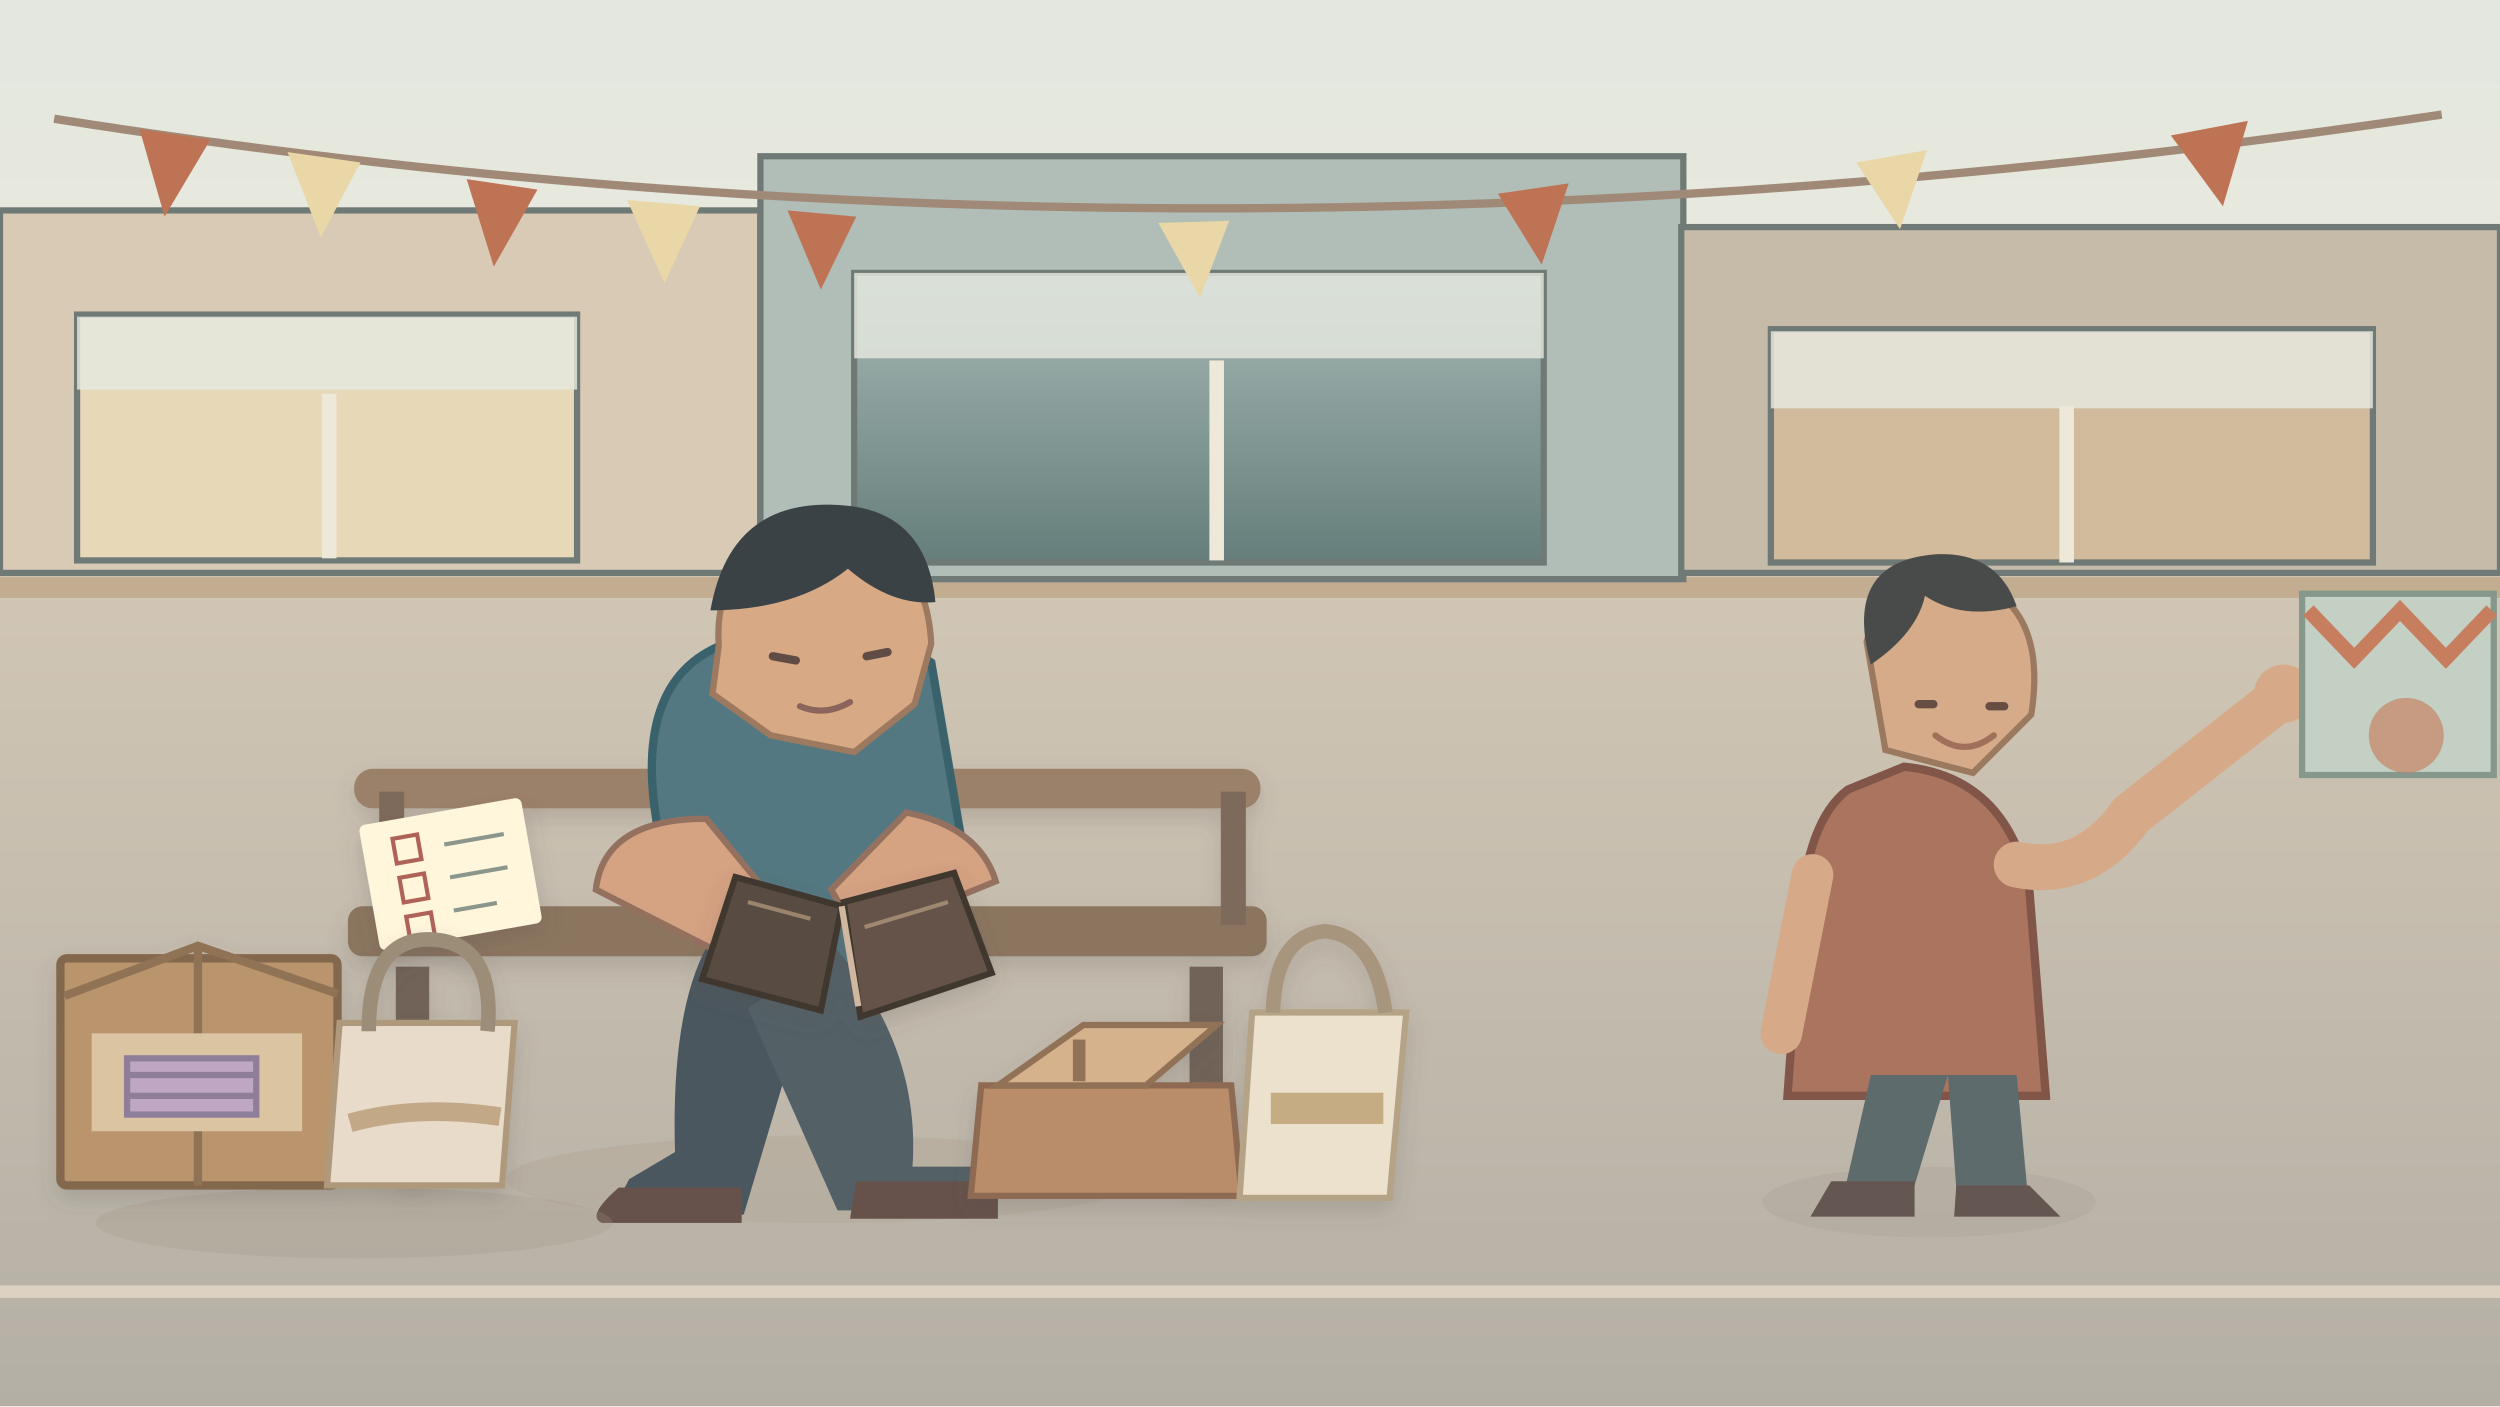
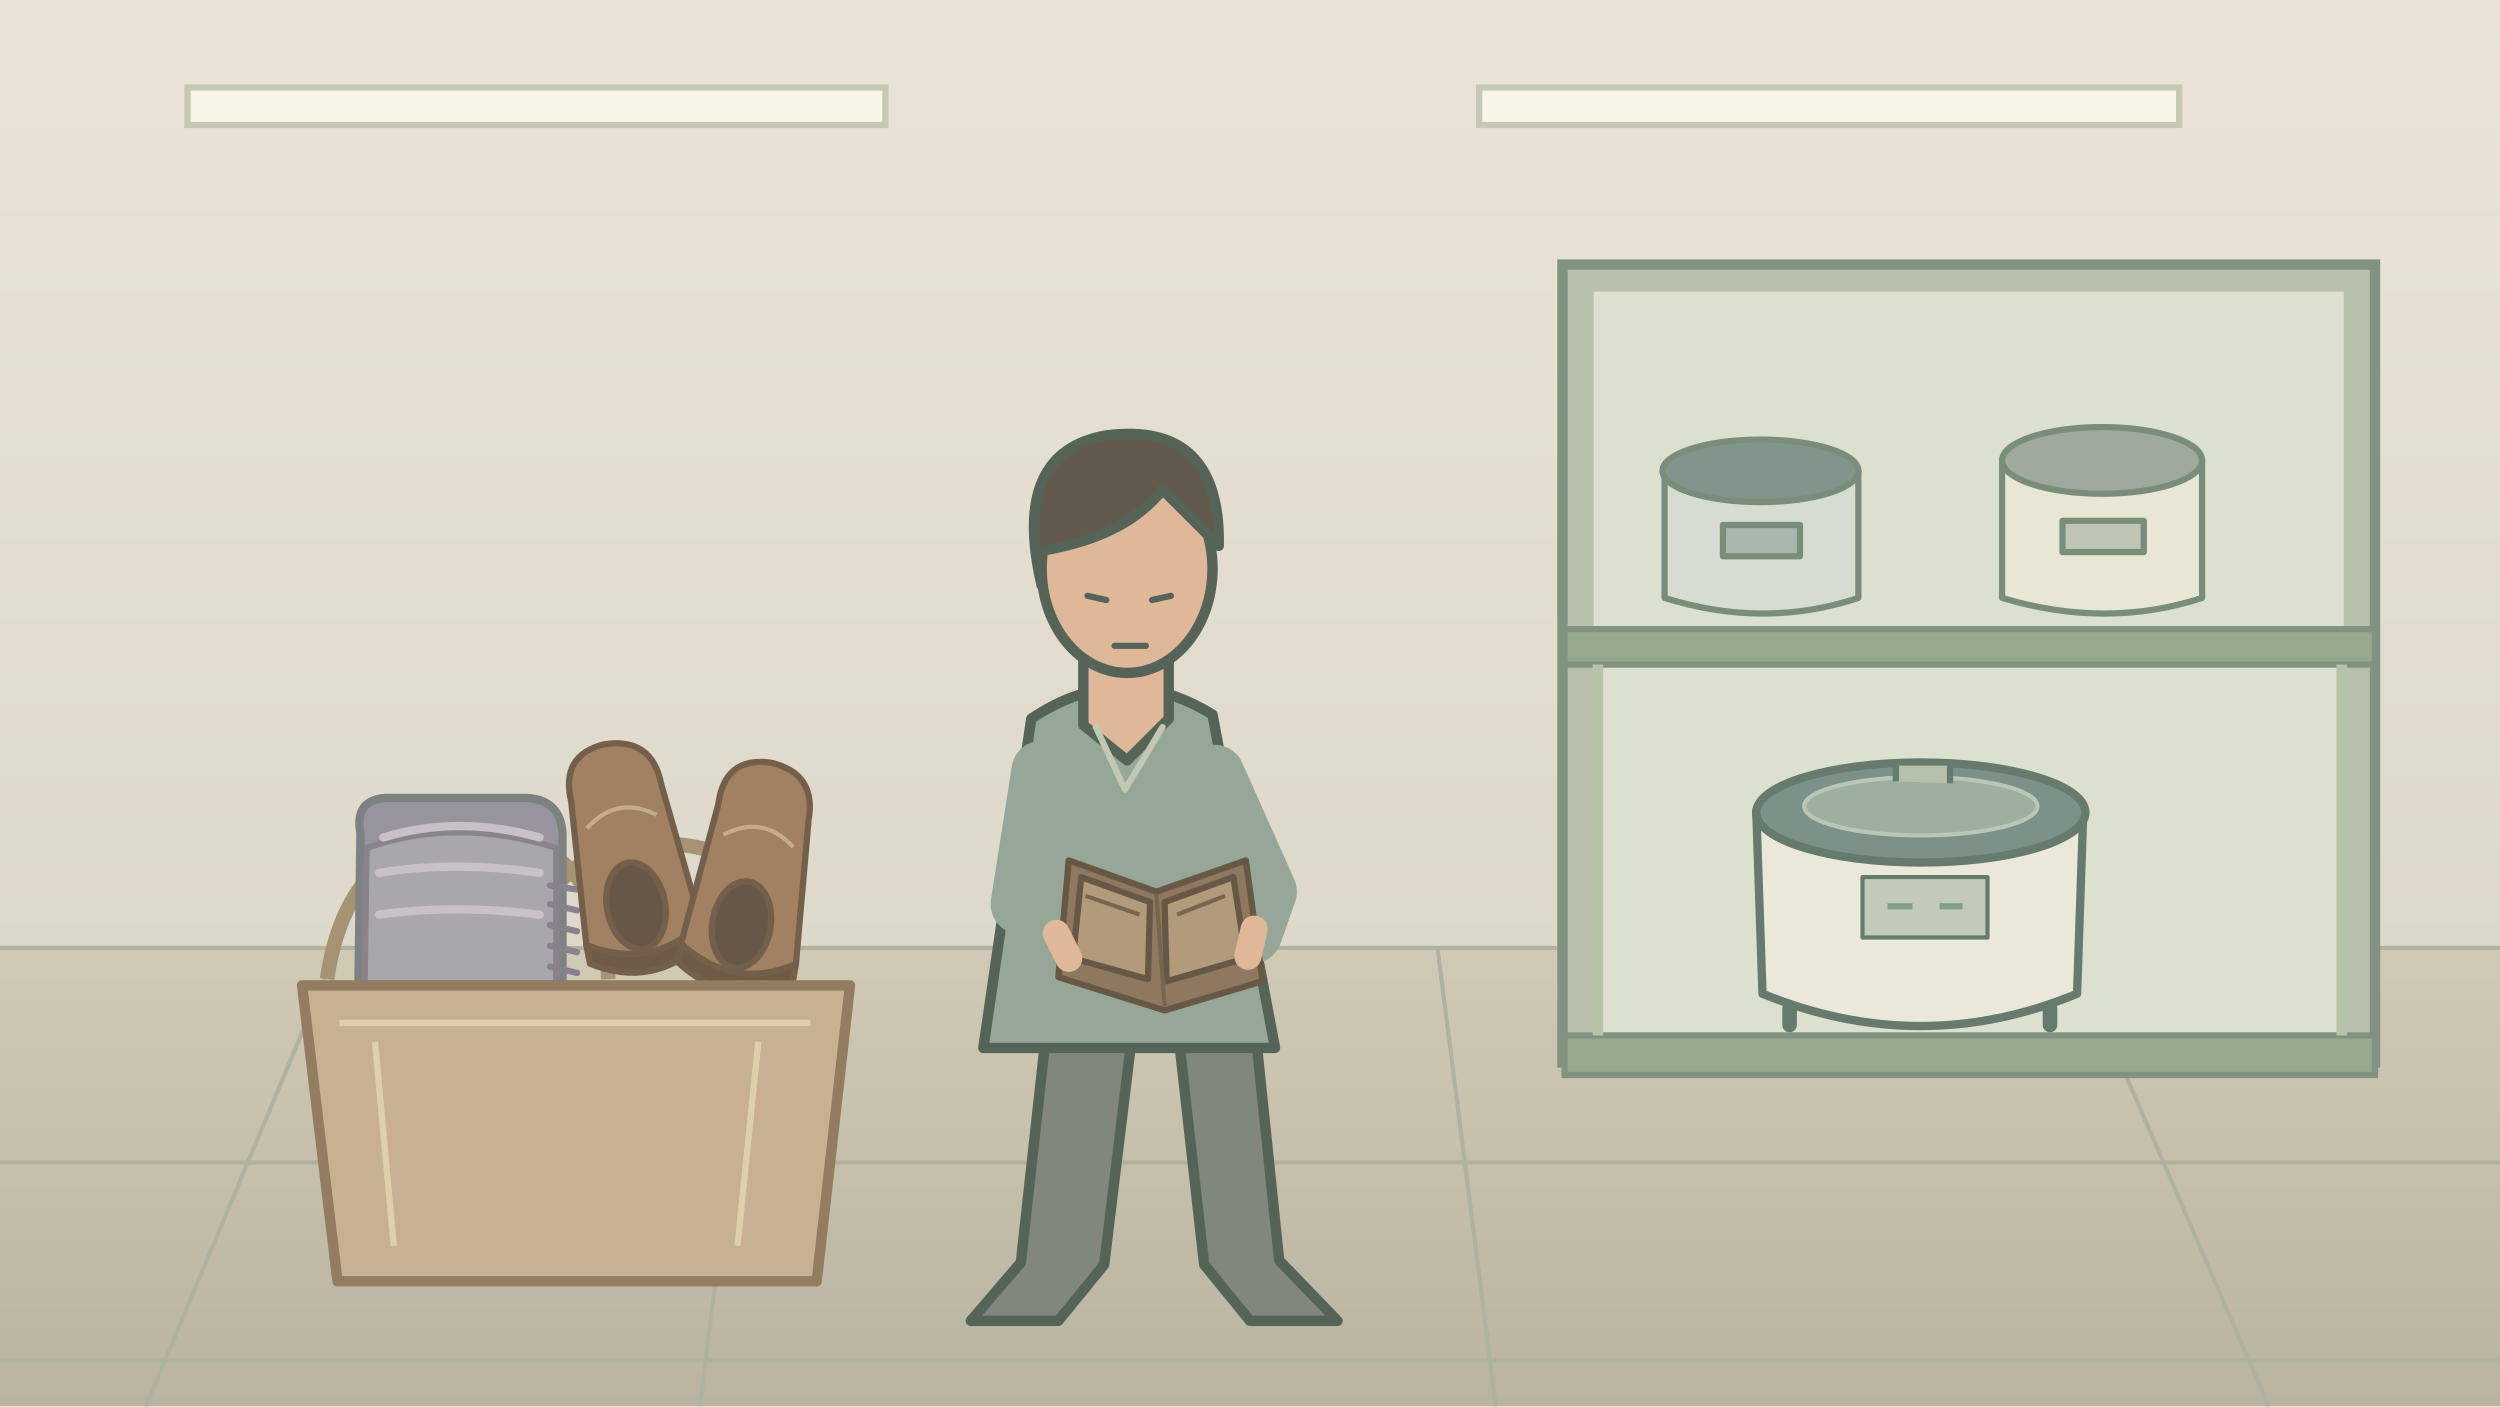
- <svg xmlns="http://www.w3.org/2000/svg" viewBox="0 0 1200 675" role="img" aria-label="セールの前夜祭で買い替え予算を別の商品に使い切った客が空の財布を見せ、店員が遠くの本番セール装飾を指す商店街の創作イラスト" data-visual-topic="document" data-article-sha256="c49cb86550679260a2b6b88fcb61207131fa252378fc732e307482b22937992d">
+ <svg xmlns="http://www.w3.org/2000/svg" width="1200" height="675" viewBox="0 0 1200 675" role="img" aria-label="炊飯器売場で空の財布を開く買い物客と、毛布と靴が見える購入済みの買い物袋、棚に残る炊飯器を描いた創作イラスト" data-visual-topic="document" data-article-sha256="d92d8eb811828f5a9c956e5baf90d6b0c383d2d088bd733f47b170e507b8604f">
  <defs>
-     <linearGradient id="sky" x2="0" y2="1">
-       <stop stop-color="#e3e7df" />
-       <stop offset="1" stop-color="#fff0d8" />
+     <linearGradient id="sale-wall" x2="0" y2="1">
+       <stop stop-color="#e9e4d7" />
+       <stop offset="1" stop-color="#d7d3c4" />
    </linearGradient>
-     <linearGradient id="shop" x2="0" y2="1">
-       <stop stop-color="#a7b9b5" />
-       <stop offset="1" stop-color="#657e7b" />
+     <linearGradient id="sale-floor" x2="0" y2="1">
+       <stop stop-color="#d0c9b6" />
+       <stop offset="1" stop-color="#b8b4a0" />
    </linearGradient>
-     <linearGradient id="road" x2="0" y2="1">
-       <stop stop-color="#d2c7b5" />
-       <stop offset="1" stop-color="#b4afa5" />
-     </linearGradient>
-     <filter id="shadow" x="-25%" y="-30%" width="150%" height="160%">
-       <feDropShadow dx="0" dy="5" stdDeviation="5" flood-color="#55504b" flood-opacity=".20" />
-     </filter>
  </defs>
-   <rect width="1200" height="675" fill="url(#sky)" />
-   <rect x="0" y="263" width="1200" height="412" fill="url(#road)" />
-   <path d="M0 282H1200" stroke="#c2ad91" stroke-width="10" />
-   <path d="M0 620H1200" stroke="#e6d9c9" stroke-width="6" opacity=".8" />
-   <g stroke="#6f7976" stroke-width="3">
-     <rect x="0" y="101" width="365" height="174" fill="#d8cab5" />
-     <rect x="365" y="75" width="443" height="203" fill="#b1beb7" />
-     <rect x="807" y="109" width="393" height="166" fill="#c5bba8" />
-     <rect x="37" y="151" width="240" height="118" fill="#e7d9b8" />
-     <rect x="410" y="131" width="331" height="139" fill="url(#shop)" />
-     <rect x="850" y="158" width="289" height="112" fill="#d2ba9d" />
+   <rect width="1200" height="675" fill="url(#sale-wall)" />
+   <path d="M0 455h1200v220H0z" fill="url(#sale-floor)" />
+   <path d="M0 455h1200M0 558h1200M0 653h1200M162 455L70 675m293-220-27 220m354-220 28 220m276-220 95 220" fill="none" stroke="#aeb29e" stroke-width="2" />
+   <path d="M90 42h335v18H90zm620 0h336v18H710z" fill="#f8f5e7" stroke="#c5c8b5" stroke-width="3" />
+   <path d="M750 127h390v383H750z" fill="#b9c1ad" stroke="#819280" stroke-width="5" />
+   <path d="M765 140h360v361H765z" fill="#dce0cf" />
+   <path d="M751 302h389v17H751zm0 195h389v19H751z" fill="#96a98e" stroke="#819280" stroke-width="3" />
+   <path d="M767 319v178m357-178v178" stroke="#b5c3a8" stroke-width="5" />
+   <g stroke="#7a8d7b" stroke-width="3" stroke-linejoin="round">
+     <path d="M799 226q49-19 93 0v61q-45 15-93 0z" fill="#d6ddd0" />
+     <ellipse cx="845" cy="226" rx="47" ry="15" fill="#82958d" />
+     <path d="M827 252h37v15h-37z" fill="#a7b8ac" />
+     <path d="M961 221q50-20 96 0v66q-46 15-96 0z" fill="#e8e6d5" />
+     <ellipse cx="1009" cy="221" rx="48" ry="16" fill="#9eaa9c" />
+     <path d="M990 250h39v15h-39z" fill="#bec5b3" />
  </g>
-   <g fill="#e5e9df" opacity=".82">
-     <path d="M37 152h240v35H37z" />
-     <path d="M410 131h331v41H410z" />
-     <path d="M850 159h289v37H850z" />
+   <g stroke="#667b6d" stroke-width="4" stroke-linejoin="round">
+     <path d="M843 389q79-28 157 0l-3 88q-75 31-151 0z" fill="#e9e8d9" />
+     <ellipse cx="922" cy="390" rx="79" ry="24" fill="#7c9187" />
+     <ellipse cx="922" cy="387" rx="56" ry="14" fill="#9daf9e" stroke="#b9c7b7" stroke-width="2" />
+     <path d="M910 375v-9h26v10" fill="#b6c1ac" stroke-width="3" />
+     <path d="M894 421h60v29h-60z" fill="#c2cbb9" stroke-width="2" />
+     <path d="M906 435h12m13 0h11" fill="none" stroke="#839c8c" stroke-width="3" />
+     <path d="M859 484v8m125-8v8" stroke-width="7" stroke-linecap="round" />
  </g>
-   <g fill="none" stroke="#eee8d9" stroke-width="7">
-     <path d="M158 189v79M584 173v96M992 195v75" />
+   <g stroke="#566458" stroke-width="5" stroke-linecap="round" stroke-linejoin="round">
+     <path d="M502 497l-12 109-24 28h42l22-27 13-107m23 0 12 107 22 27h42l-28-29-11-106" fill="#7f887a" />
+     <path d="M495 345q43-29 87-2l30 160H472z" fill="#96a797" />
+     <path d="M520 318v30l21 17 20-20v-28" fill="#dfb89a" />
+     <ellipse cx="541" cy="273" rx="41" ry="50" fill="#dfb89a" />
+     <path d="M500 281q-15-64 31-72 55-7 54 53l-27-27q-17 22-56 29" fill="#625b4d" />
+     <path d="M522 286l9 2m22 0 9-2m-27 24h15" fill="none" stroke-width="3" />
+     <path d="M526 349l14 30 18-30" fill="none" stroke="#c1c9b4" stroke-width="3" />
+     <path d="M500 370l-10 64 22 17m71-79 25 56-7 20" fill="none" stroke="#96a797" stroke-width="29" />
+     <path d="M520 451l16-2m54-1-14 4" stroke="#dfb89a" stroke-width="16" />
  </g>
-   <path d="M26 57Q575 144 1172 55" stroke="#a08a77" stroke-width="4" fill="none" />
-   <g fill="#bf7355">
-     <path d="M67 62l34 5-22 37z" />
-     <path d="M224 86l34 5-21 37z" />
-     <path d="M378 101l33 3-17 35z" />
-     <path d="M719 93l34-5-13 39z" />
-     <path d="M1042 65l37-7-12 41z" />
+   <g stroke="#665844" stroke-width="3" stroke-linejoin="round">
+     <path d="M513 413l42 15 43-15 8 58-47 14-51-16z" fill="#8e7960" />
+     <path d="M519 421l33 12-1 37-36-10zm40 12 33-12 6 39-38 11z" fill="#b19b7b" />
+     <path d="M555 429l4 54m-38-53 26 9m18 0 23-9" fill="none" stroke="#76664f" stroke-width="2" />
+     <path d="M507 448l6 12m89-14-3 13" stroke="#dfb89a" stroke-width="13" stroke-linecap="round" />
  </g>
-   <g fill="#ead7a7">
-     <path d="M138 73l35 5-19 36z" />
-     <path d="M301 96l35 3-17 37z" />
-     <path d="M556 107l34-1-14 37z" />
-     <path d="M891 78l34-6-13 38z" />
+   <path d="M157 470q10-69 71-69t64 69m-42 0q8-65 67-65t62 65" fill="none" stroke="#a69374" stroke-width="7" />
+   <path d="M173 400q-3-16 12-17h68q16 1 17 17v76h-98z" fill="#98949e" stroke="#7e8182" stroke-width="4" stroke-linejoin="round" />
+   <path d="M176 407q43-15 91 0v65h-92z" fill="#aaa6ad" stroke="#89848c" stroke-width="3" stroke-linejoin="round" />
+   <path d="M184 402q36-11 75 0m-77 17q36-6 77 0m-77 20q36-5 77 0" fill="none" stroke="#c9c0c9" stroke-width="4" stroke-linecap="round" />
+   <path d="M264 425l13 2m-13 7 13 3m-13 7 13 3m-13 7 13 3m-13 7 13 3" stroke="#89818e" stroke-width="3" stroke-linecap="round" />
+   <g transform="translate(303 423) rotate(-11)" stroke="#74604a" stroke-width="3" stroke-linejoin="round">
+     <path d="M-21-43q-1-23 21-24 23 1 23 24l6 69q-22 23-56 0z" fill="#a18161" />
+     <path d="M-16-29q17-13 34 0" fill="none" stroke="#c4ac89" stroke-width="2" />
+     <ellipse cy="12" rx="14" ry="21" fill="#665749" />
+     <path d="M-27 26q29 18 56 0v9q-29 18-56 0z" fill="#6e5b46" />
  </g>
-   <g filter="url(#shadow)">
-     <rect x="167" y="435" width="441" height="24" rx="7" fill="#8b755f" />
-     <rect x="190" y="464" width="16" height="103" fill="#716458" />
-     <rect x="571" y="464" width="16" height="103" fill="#716458" />
-     <rect x="170" y="369" width="435" height="19" rx="9" fill="#9b8169" />
-     <path d="M188 380V444M592 380V444" stroke="#7e6b5a" stroke-width="12" />
+   <g transform="translate(358 432) rotate(10)" stroke="#74604a" stroke-width="3" stroke-linejoin="round">
+     <path d="M-21-43q-1-23 21-24 23 1 23 24l6 69q-22 23-56 0z" fill="#a18161" />
+     <path d="M-16-29q17-13 34 0" fill="none" stroke="#c4ac89" stroke-width="2" />
+     <ellipse cy="12" rx="14" ry="21" fill="#665749" />
+     <path d="M-27 26q29 18 56 0v9q-29 18-56 0z" fill="#6e5b46" />
  </g>
-   <ellipse cx="395" cy="566" rx="152" ry="21" fill="#a99a89" opacity=".25" />
-   <path d="M316 399q-14-75 35-91 45-24 96 10l16 94-35 55H350z" fill="#547881" stroke="#3a626c" stroke-width="4" />
-   <path d="M340 453q-18 32-16 100l-22 13-9 17h64l31-104z" fill="#4b575e" />
-   <path d="M401 455q41 48 37 105h39q4 15-1 21h-74l-43-97z" fill="#536167" />
-   <path d="M297 570h59v17h-67q-8-3 8-17M411 567h68v18h-71z" fill="#66524b" />
-   <path d="M345 310q-3-47 46-52 53-4 56 51l-8 29-29 23-40-8-28-20z" fill="#d7a985" stroke="#9c795f" stroke-width="3" />
-   <path d="M341 293q10-57 68-50 36 5 40 46-21 2-42-16-25 20-67 20" fill="#3b4246" />
-   <path d="M371 315l11 2M416 315l10-2" stroke="#604c44" stroke-width="4" stroke-linecap="round" />
-   <path d="M384 339q12 5 24-2" fill="none" stroke="#8b655c" stroke-width="3" stroke-linecap="round" />
-   <path d="M339 393q-49 0-53 34l55 28 26-28z" fill="#d5a282" stroke="#94705f" stroke-width="3" />
-   <path d="M435 390q35 7 43 33l-66 27-13-23z" fill="#d5a282" stroke="#94705f" stroke-width="3" />
-   <g filter="url(#shadow)">
-     <path d="M353 421l51 14-10 50-57-15z" fill="#584b42" stroke="#40382f" stroke-width="3" />
-     <path d="M405 433l53-14 18 48-63 21z" fill="#655348" stroke="#40382f" stroke-width="3" />
-     <path d="M404 435l8 48" stroke="#d0b8a0" stroke-width="3" />
-     <path d="M359 433l30 8m26 4l40-12" stroke="#c6aa88" stroke-width="2" opacity=".6" />
-   </g>
-   <g transform="rotate(-10 210 410)" filter="url(#shadow)">
-     <rect x="175" y="390" width="79" height="61" rx="3" fill="#fff6dc" />
-     <path d="M190 399h12v12h-12zM190 418h12v12h-12zM190 437h12v12h-12z" fill="none" stroke="#af6258" stroke-width="2" />
-     <path d="M214 406h29m-29 16h28m-29 16h21" stroke="#8b968c" stroke-width="2" />
-   </g>
-   <ellipse cx="170" cy="587" rx="124" ry="17" fill="#a09385" opacity=".25" />
-   <g filter="url(#shadow)">
-     <rect x="29" y="460" width="133" height="109" rx="3" fill="#ba946d" stroke="#84684d" stroke-width="4" />
-     <path d="M31 478l64-24 67 23M95 455v114" stroke="#907254" stroke-width="4" fill="none" />
-     <rect x="44" y="496" width="101" height="47" fill="#dbc4a2" />
-     <path d="M61 508h62v27H61zM61 516h62M61 526h62" fill="#bfa6c2" stroke="#8f7e99" stroke-width="3" />
-     <path d="M163 491h84l-6 78h-84z" fill="#e9dbca" stroke="#af997d" stroke-width="3" />
-     <path d="M177 495q0-46 31-44 30 2 26 44" fill="none" stroke="#9b8d77" stroke-width="7" />
-     <path d="M168 539q32-9 72-3" stroke="#c2a886" stroke-width="9" />
-     <path d="M471 521h120l5 53H466z" fill="#b98d6a" stroke="#8e6b52" stroke-width="3" />
-     <path d="M479 521l41-29h64l-34 29z" fill="#d5b18c" stroke="#927257" stroke-width="3" />
-     <path d="M518 499v20" stroke="#927257" stroke-width="6" />
-     <path d="M601 486h74l-8 89h-72z" fill="#ece1cd" stroke="#b4a387" stroke-width="3" />
-     <path d="M611 486q1-37 25-39 24 2 29 39" stroke="#a7957d" stroke-width="7" fill="none" />
-     <path d="M610 532h54" stroke="#c6ac82" stroke-width="15" />
-   </g>
-   <ellipse cx="926" cy="577" rx="80" ry="17" fill="#a2988c" opacity=".25" />
-   <path d="M887 379q-20 15-23 63l-6 84h124l-8-100q-11-53-60-58z" fill="#aa745f" stroke="#815547" stroke-width="4" />
-   <path d="M898 516l-12 53h33l16-53zM935 516l4 54h34l-5-54z" fill="#5e6b6c" />
-   <path d="M879 567h40v17h-50zM939 569h35l15 15h-51z" fill="#645650" />
-   <path d="M896 308q9-40 42-32 46 10 37 67l-28 28-42-11z" fill="#d6ab89" stroke="#9b795f" stroke-width="3" />
-   <path d="M898 319q-14-50 32-53 29-1 38 25-26 7-44-5-4 18-26 33" fill="#494b4a" />
-   <path d="M921 338h7m27 1h7" stroke="#674e42" stroke-width="4" stroke-linecap="round" />
-   <path d="M929 353q14 11 28 0" stroke="#a0705a" stroke-width="3" fill="none" stroke-linecap="round" />
-   <path d="M968 415q33 7 55-24l74-58" fill="none" stroke="#d6aa89" stroke-width="22" stroke-linecap="round" />
-   <circle cx="1096" cy="333" r="14" fill="#d6aa89" />
-   <path d="M870 420l-15 76" stroke="#d6aa89" stroke-width="20" stroke-linecap="round" />
-   <path d="M1105 285h92v87h-92z" fill="#c3d0c3" stroke="#86978b" stroke-width="3" />
-   <path d="M1108 293l22 23 22-23 22 23 22-23" fill="none" stroke="#c77e5f" stroke-width="7" />
-   <circle cx="1155" cy="353" r="18" fill="#c77e5f" opacity=".65" />
+   <path d="M145 473h263l-16 142H162z" fill="#c6b292" stroke="#927d61" stroke-width="5" stroke-linejoin="round" />
+   <path d="M163 491h226m-209 9 9 98m175-98-10 98" fill="none" stroke="#e0cfad" stroke-width="3" />
</svg>
